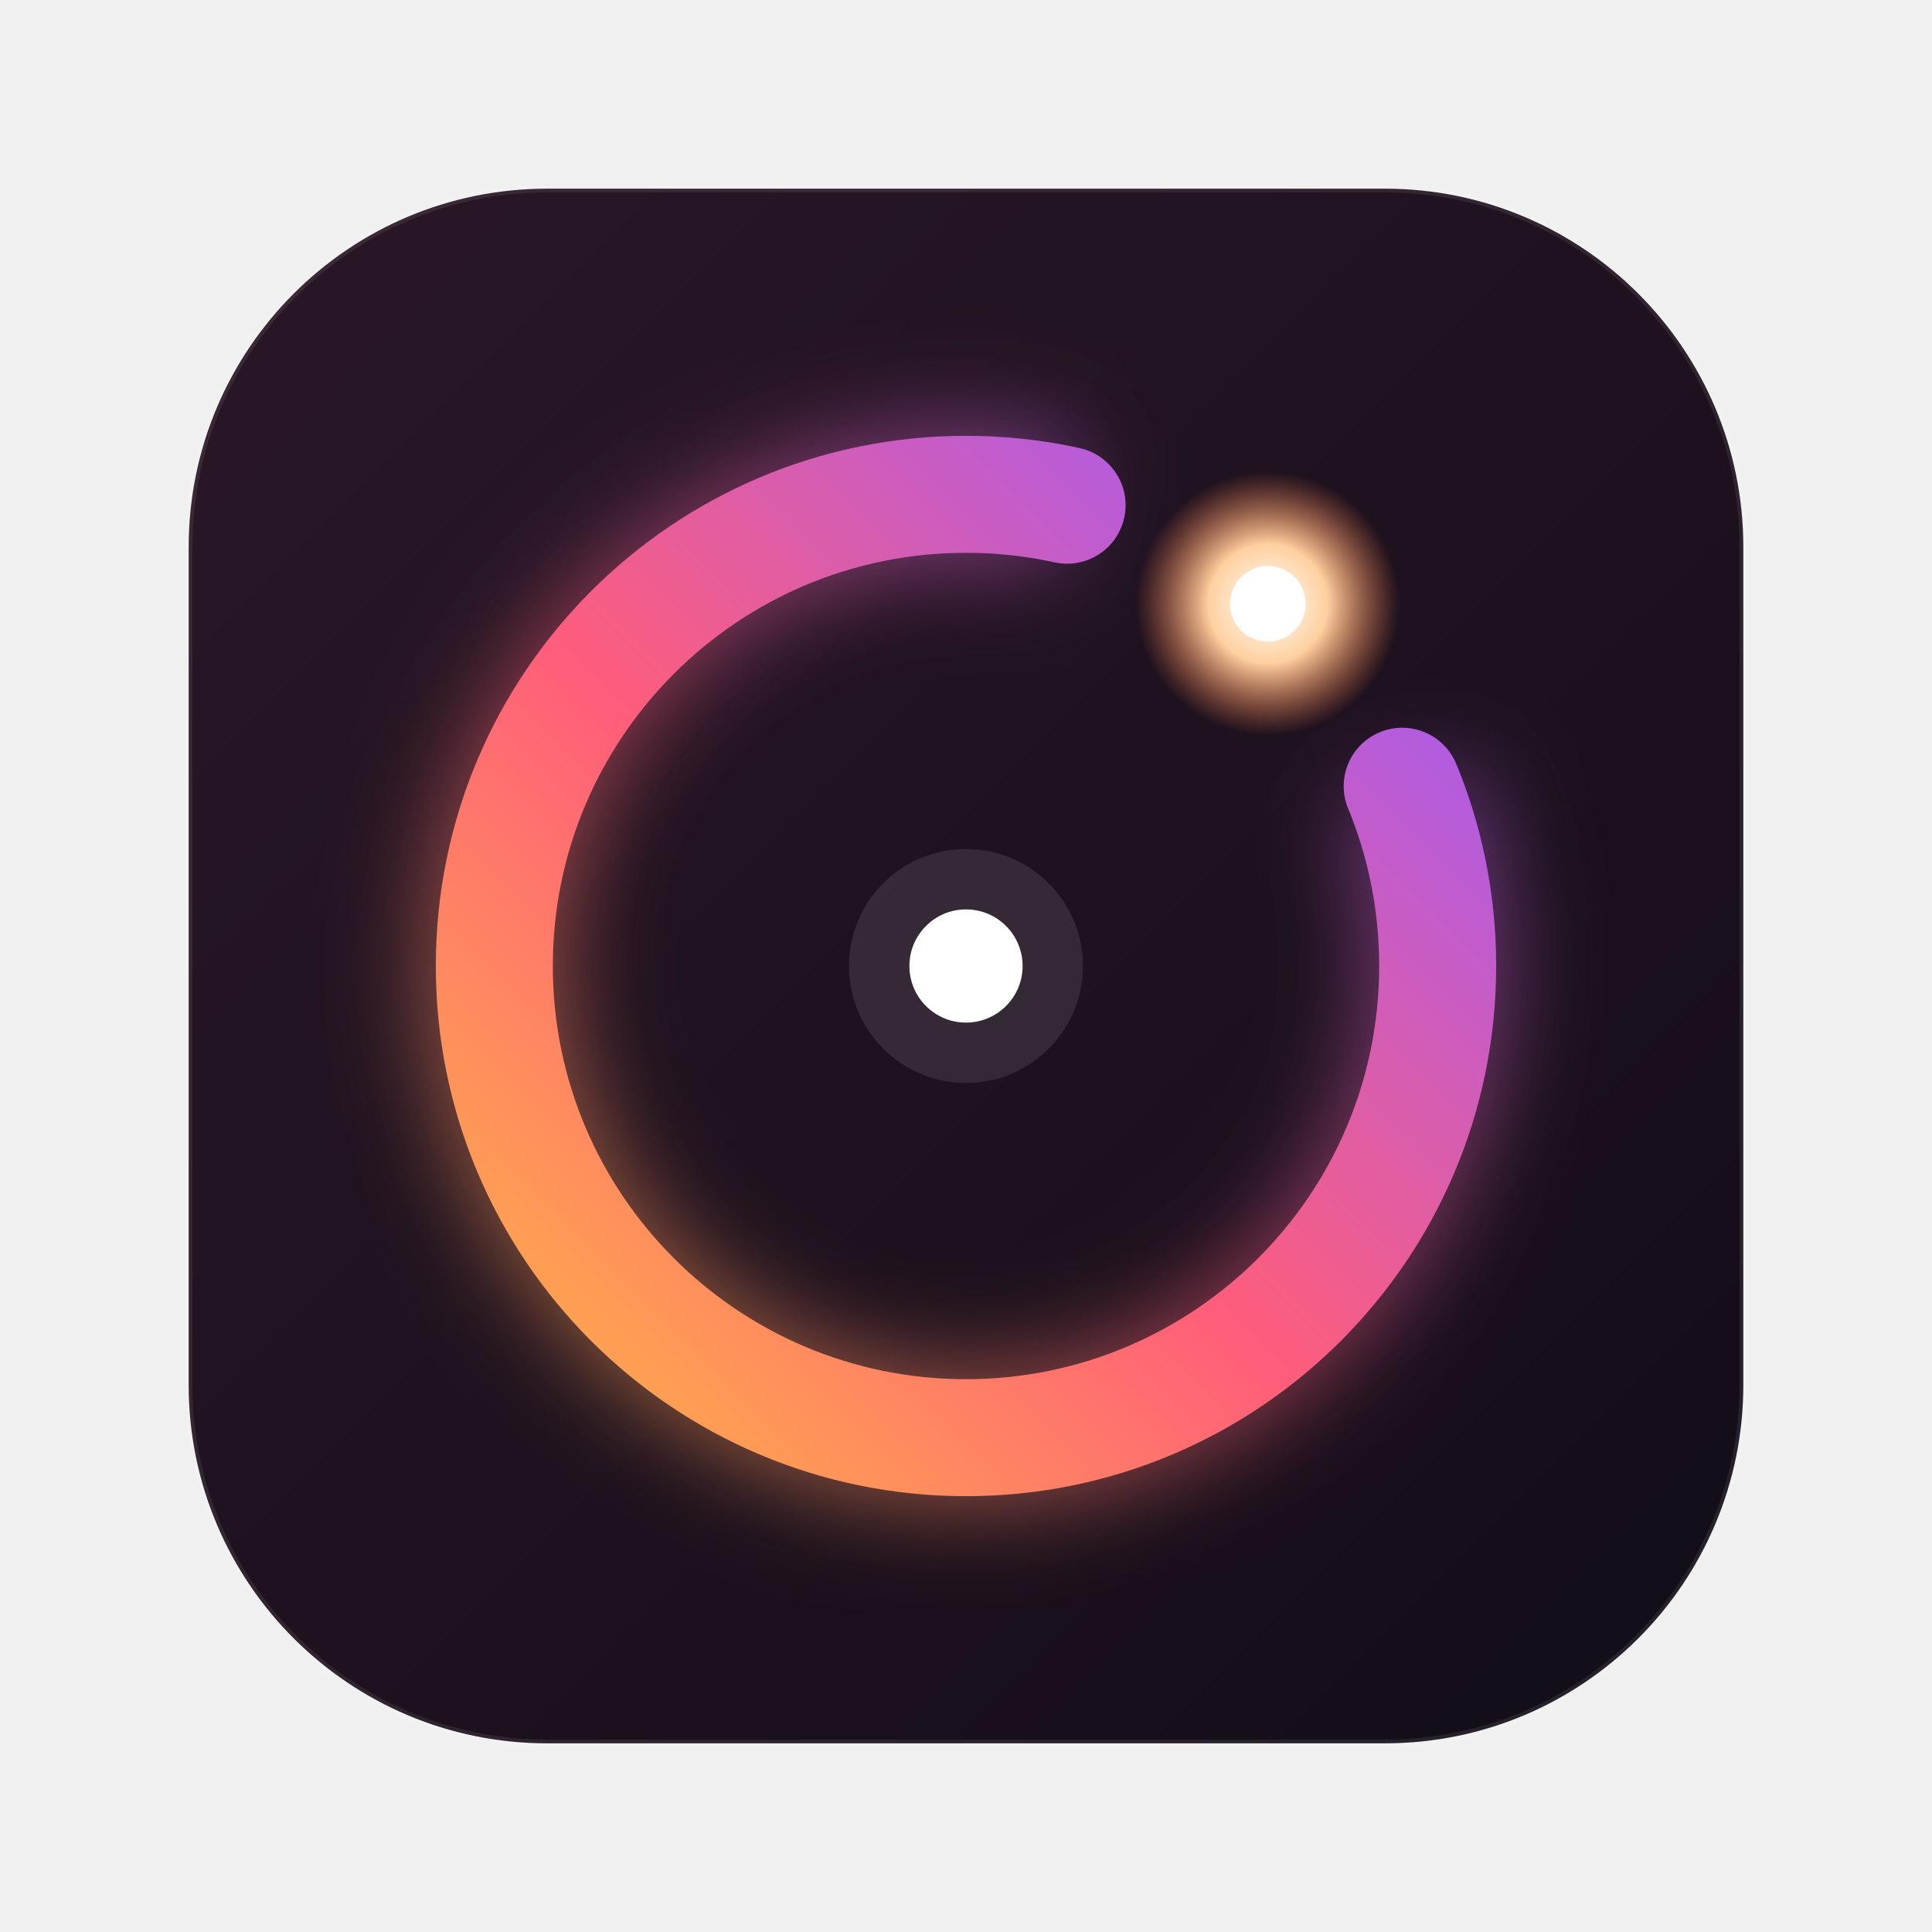
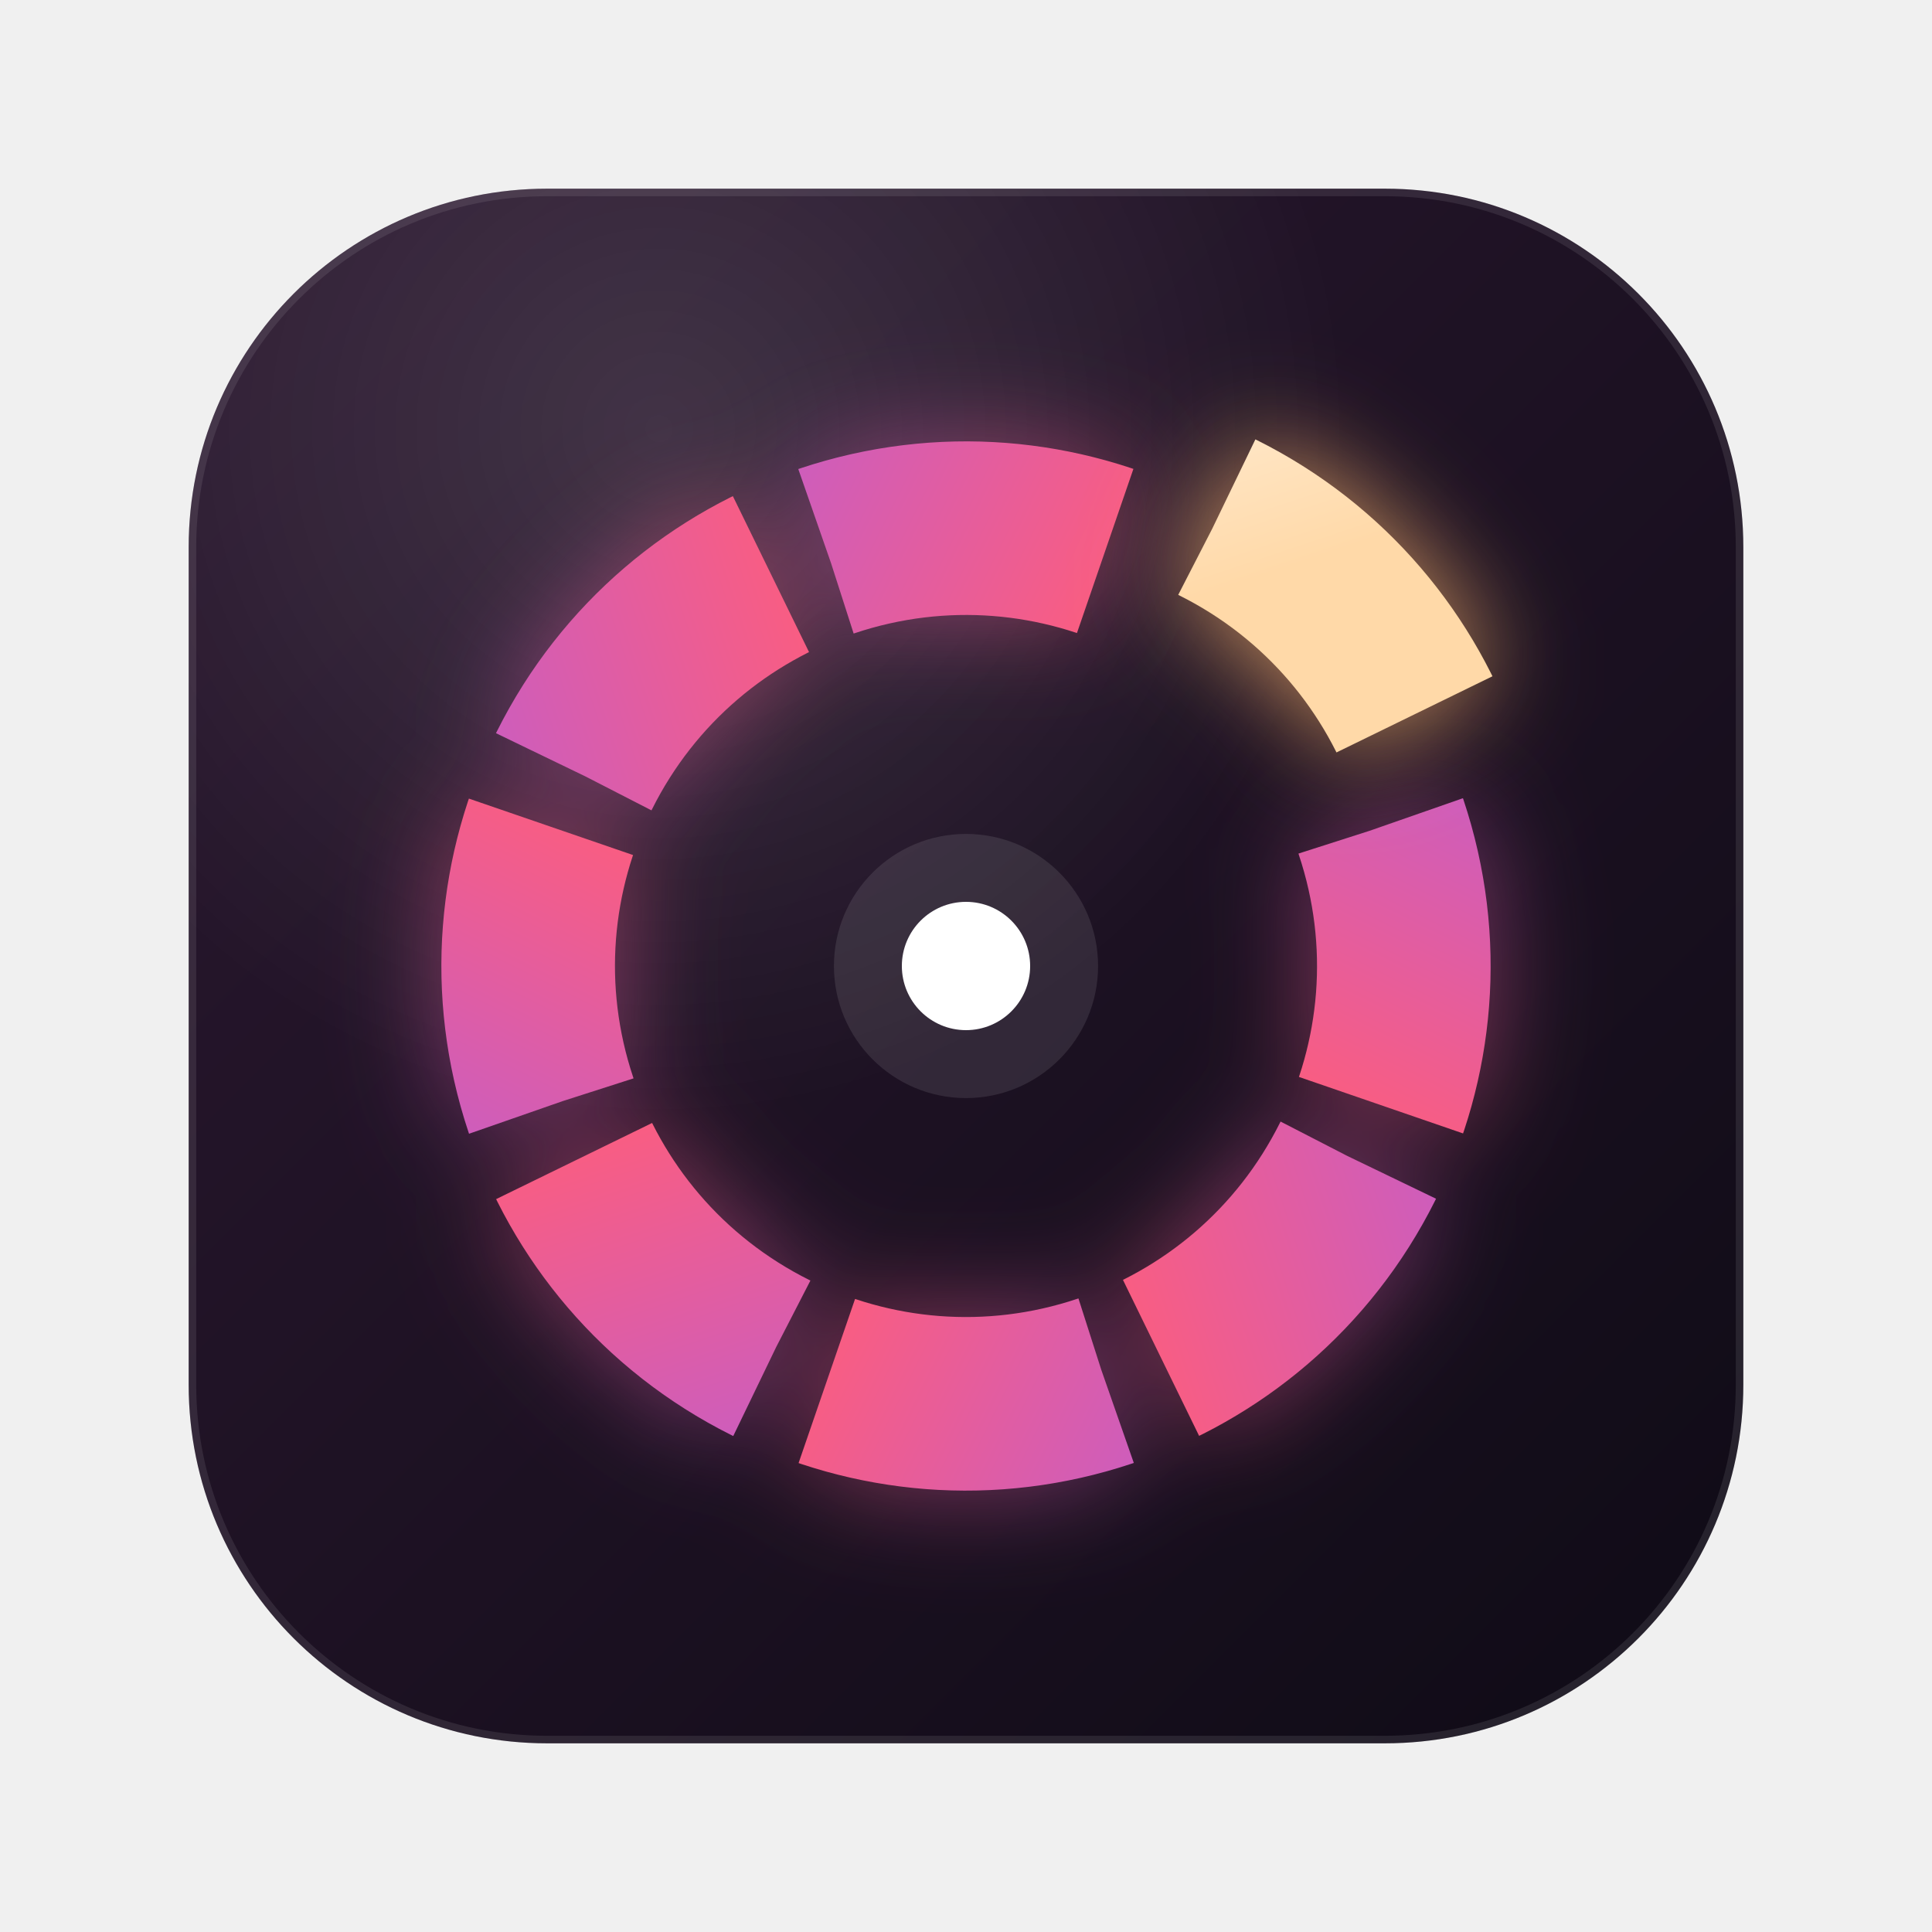
<svg xmlns="http://www.w3.org/2000/svg" viewBox="0 0 1024 1024" width="1024" height="1024">
  <defs>
    <linearGradient id="bg" x1="0" y1="0" x2="1" y2="1">
-       <stop offset="0" stop-color="#2a1726" />
-       <stop offset="1" stop-color="#120d17" />
+       <stop offset="0" stop-color="#2b1830" />
+       <stop offset="1" stop-color="#0f0b16" />
    </linearGradient>
-     <linearGradient id="halo" x1="0" y1="0" x2="1" y2="1">
+     <linearGradient id="halo" gradientUnits="userSpaceOnUse" x1="230" y1="800" x2="800" y2="230">
      <stop offset="0" stop-color="#ffb347" />
-       <stop offset=".45" stop-color="#ff5d7a" />
+       <stop offset=".5" stop-color="#ff5d7a" />
      <stop offset="1" stop-color="#9b5cff" />
    </linearGradient>
-     <radialGradient id="core" cx=".5" cy=".5" r=".5">
-       <stop offset="0" stop-color="#fff" />
-       <stop offset=".45" stop-color="#ffd0a0" />
-       <stop offset="1" stop-color="#ff7a45" stop-opacity="0" />
+     <linearGradient id="hot" gradientUnits="userSpaceOnUse" x1="600" y1="420" x2="760" y2="260">
+       <stop offset="0" stop-color="#ffd9a8" />
+       <stop offset="1" stop-color="#ffffff" />
+     </linearGradient>
+     <radialGradient id="sheen" cx=".3" cy=".15" r=".9">
+       <stop offset="0" stop-color="#fff" stop-opacity=".13" />
+       <stop offset=".5" stop-color="#fff" stop-opacity="0" />
    </radialGradient>
-     <filter id="glow" x="-30%" y="-30%" width="160%" height="160%">
-       <feGaussianBlur stdDeviation="26" />
+     <filter id="glow" x="-40%" y="-40%" width="180%" height="180%">
+       <feGaussianBlur stdDeviation="28" />
    </filter>
+     <clipPath id="h1">
+       <rect x="-200" y="-200" width="1424" height="712" transform="rotate(-38 512 512)" />
+     </clipPath>
+     <clipPath id="h2">
+       <rect x="-200" y="512" width="1424" height="712" transform="rotate(-38 512 512)" />
+     </clipPath>
  </defs>
  <rect x="100" y="100" width="824" height="824" rx="190" fill="url(#bg)" />
-   <rect x="100" y="100" width="824" height="824" rx="190" fill="none" stroke="rgba(255,255,255,.08)" stroke-width="4" />
-   <circle cx="512" cy="512" r="250" fill="none" stroke="url(#halo)" stroke-width="70" opacity=".55" filter="url(#glow)" stroke-dasharray="1330 241" stroke-dashoffset="-295" transform="rotate(-90 512 512)" />
-   <circle cx="512" cy="512" r="250" fill="none" stroke="url(#halo)" stroke-width="62" stroke-linecap="round" stroke-dasharray="1330 241" stroke-dashoffset="-295" transform="rotate(-90 512 512)" />
-   <circle cx="672" cy="320" r="70" fill="url(#core)" />
-   <circle cx="672" cy="320" r="20" fill="#fff" />
-   <circle cx="512" cy="512" r="62" fill="#ffffff" opacity=".1" />
-   <circle cx="512" cy="512" r="30" fill="#fff" />
+   <rect x="100" y="100" width="824" height="824" rx="190" fill="url(#sheen)" />
+   <rect x="102" y="102" width="820" height="820" rx="188" fill="none" stroke="rgba(255,255,255,.09)" stroke-width="4" />
+   <g opacity=".5" filter="url(#glow)" stroke="url(#halo)">
+     <circle cx="512" cy="512" r="232" fill="none" stroke-width="92" stroke-dasharray="150 1307.7" transform="rotate(-18.5 512 512)" />
+     <circle cx="512" cy="512" r="232" fill="none" stroke-width="92" stroke-dasharray="150 1307.7" transform="rotate(26.5 512 512)" />
+     <circle cx="512" cy="512" r="232" fill="none" stroke-width="92" stroke-dasharray="150 1307.7" transform="rotate(71.5 512 512)" />
+     <circle cx="512" cy="512" r="232" fill="none" stroke-width="92" stroke-dasharray="150 1307.7" transform="rotate(116.5 512 512)" />
+     <circle cx="512" cy="512" r="232" fill="none" stroke-width="92" stroke-dasharray="150 1307.7" transform="rotate(161.5 512 512)" />
+     <circle cx="512" cy="512" r="232" fill="none" stroke-width="92" stroke-dasharray="150 1307.7" transform="rotate(206.5 512 512)" />
+     <circle cx="512" cy="512" r="232" fill="none" stroke-width="92" stroke-dasharray="150 1307.7" transform="rotate(251.5 512 512)" />
+   </g>
+   <g stroke="url(#halo)">
+     <circle cx="512" cy="512" r="232" fill="none" stroke-width="92" stroke-dasharray="150 1307.7" transform="rotate(-18.5 512 512)" />
+     <circle cx="512" cy="512" r="232" fill="none" stroke-width="92" stroke-dasharray="150 1307.7" transform="rotate(26.5 512 512)" />
+     <circle cx="512" cy="512" r="232" fill="none" stroke-width="92" stroke-dasharray="150 1307.7" transform="rotate(71.5 512 512)" />
+     <circle cx="512" cy="512" r="232" fill="none" stroke-width="92" stroke-dasharray="150 1307.7" transform="rotate(116.5 512 512)" />
+     <circle cx="512" cy="512" r="232" fill="none" stroke-width="92" stroke-dasharray="150 1307.7" transform="rotate(161.5 512 512)" />
+     <circle cx="512" cy="512" r="232" fill="none" stroke-width="92" stroke-dasharray="150 1307.7" transform="rotate(206.5 512 512)" />
+     <circle cx="512" cy="512" r="232" fill="none" stroke-width="92" stroke-dasharray="150 1307.7" transform="rotate(251.5 512 512)" />
+   </g>
+   <g transform="translate(30 -30)">
+     <g filter="url(#glow)" opacity=".8" stroke="#ffb770">
+       <circle cx="512" cy="512" r="232" fill="none" stroke-width="92" stroke-dasharray="150 1307.7" transform="rotate(296.5 512 512)" />
+     </g>
+     <g stroke="url(#hot)">
+       <circle cx="512" cy="512" r="232" fill="none" stroke-width="92" stroke-dasharray="150 1307.7" transform="rotate(296.5 512 512)" />
+     </g>
+   </g>
+   <circle cx="512" cy="512" r="70" fill="#fff" opacity=".1" />
+   <circle cx="512" cy="512" r="34" fill="#fff" />
</svg>
